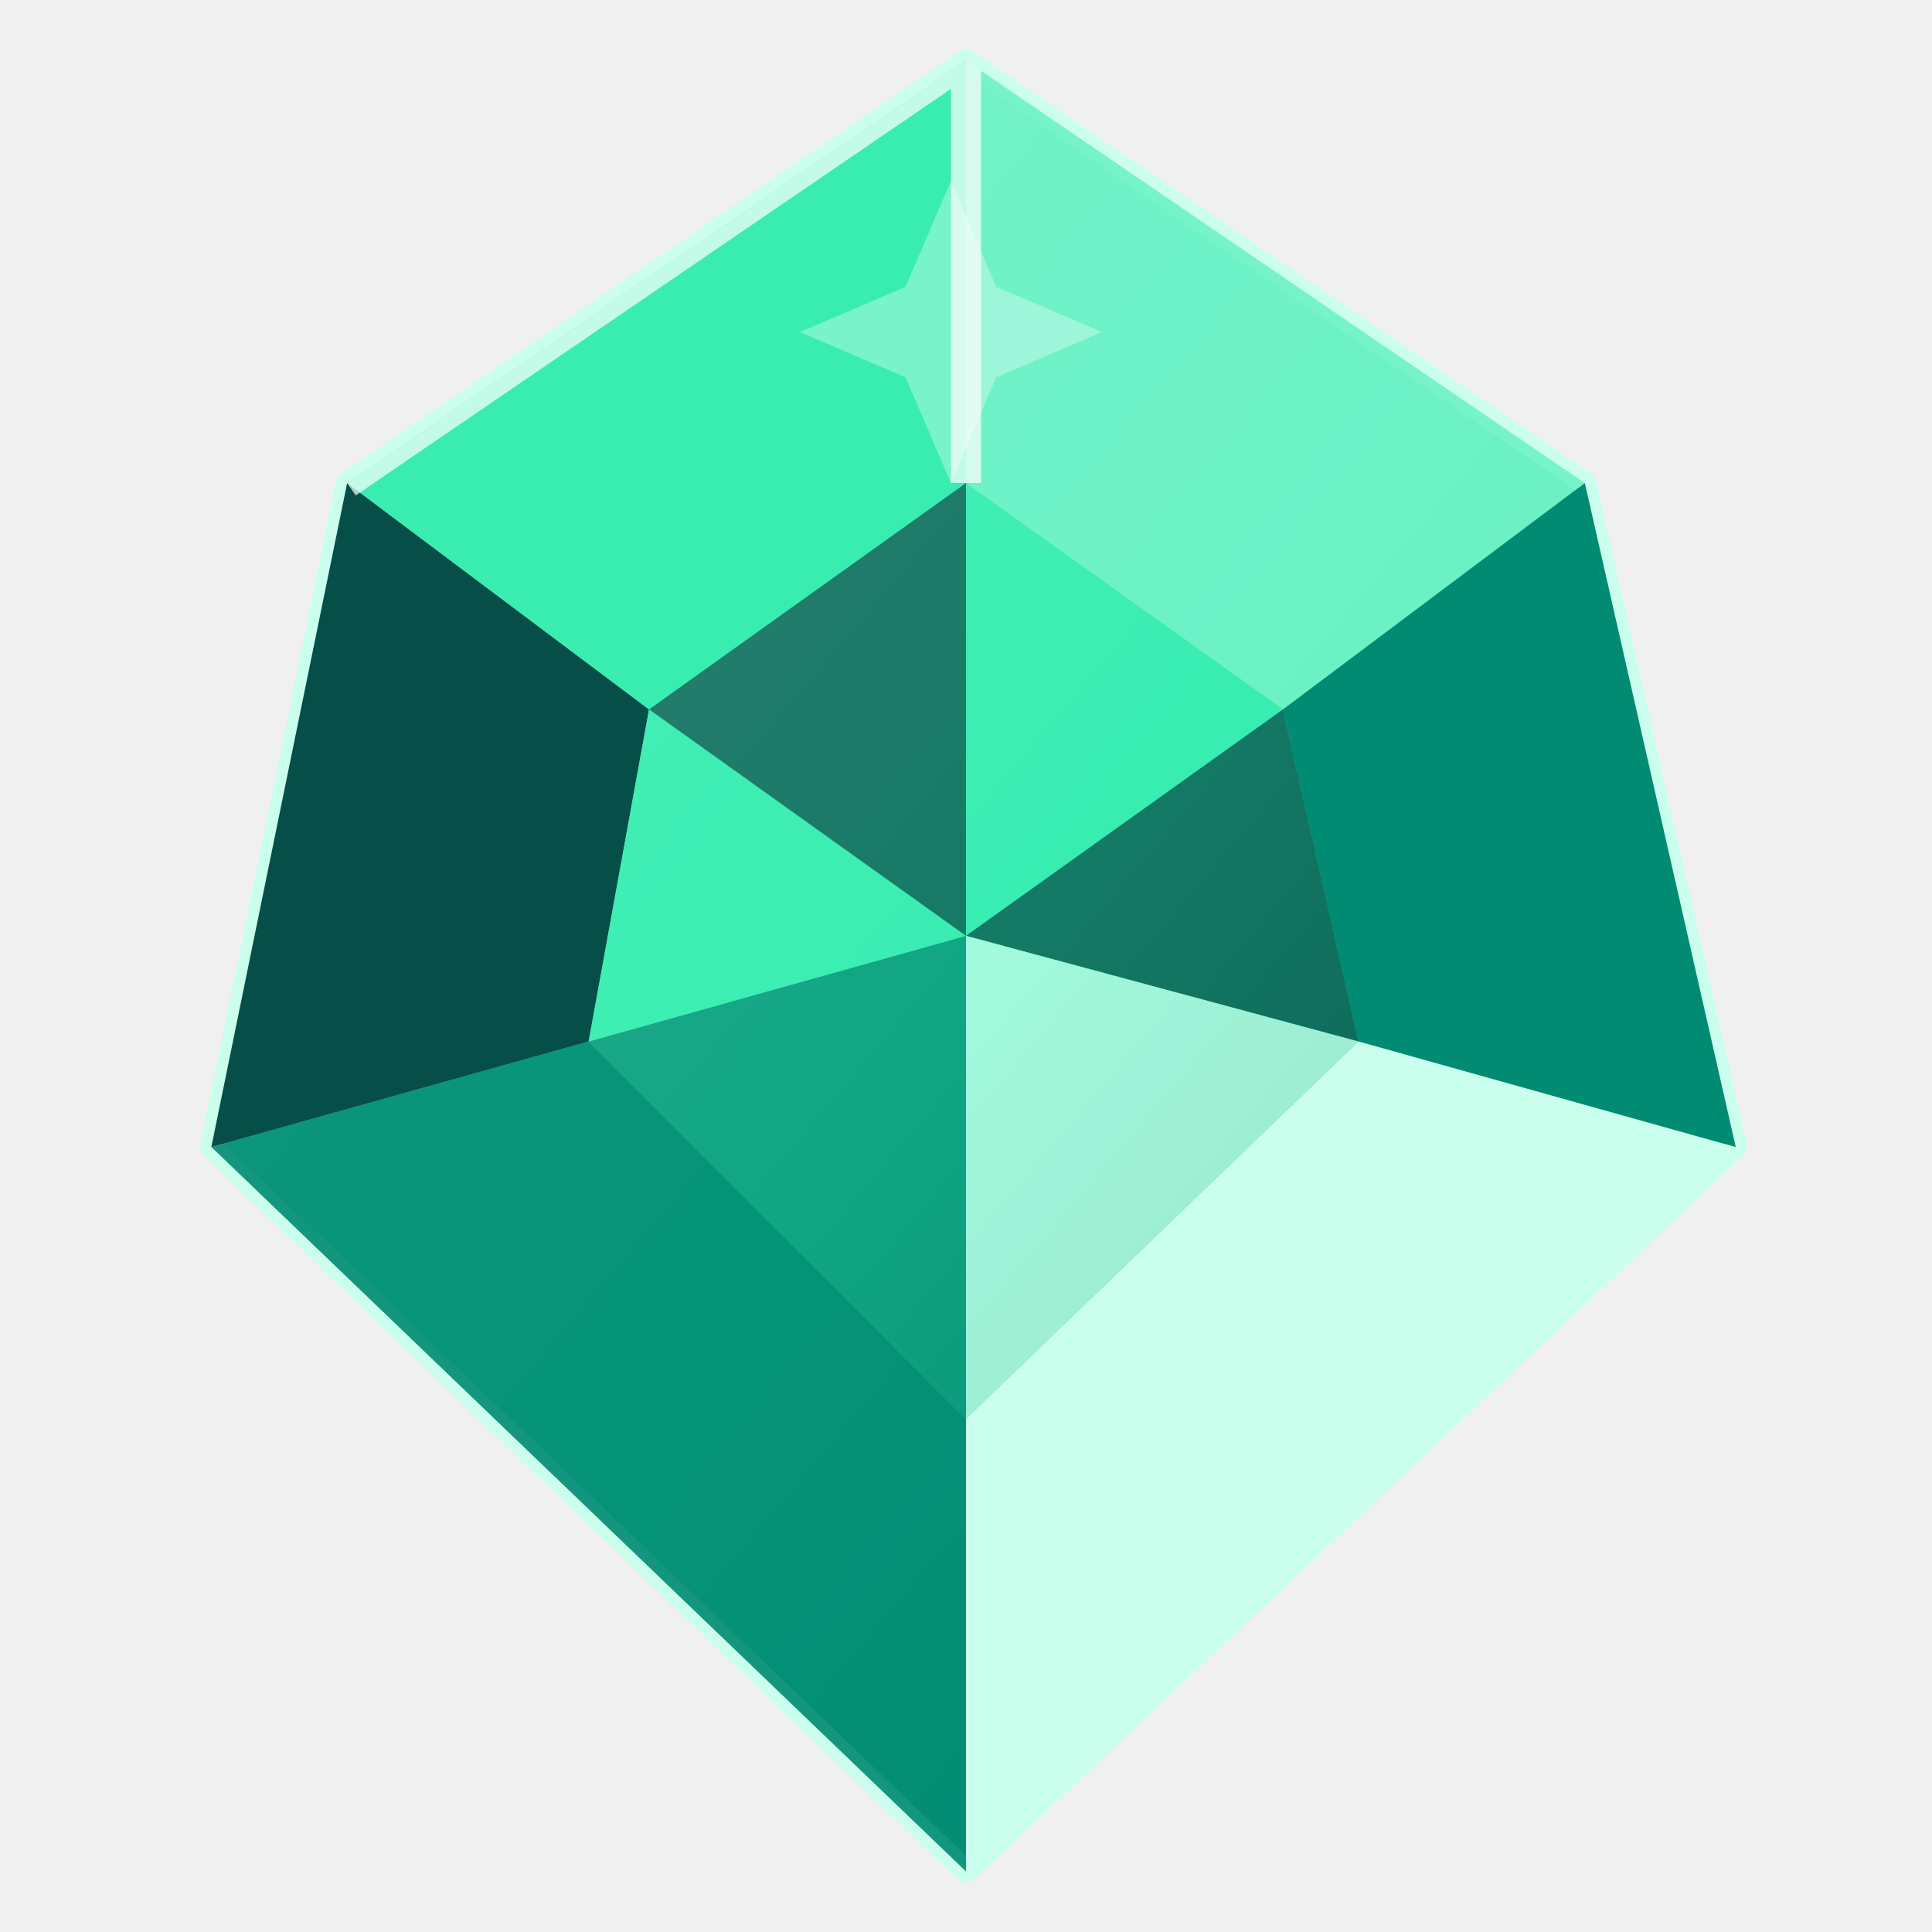
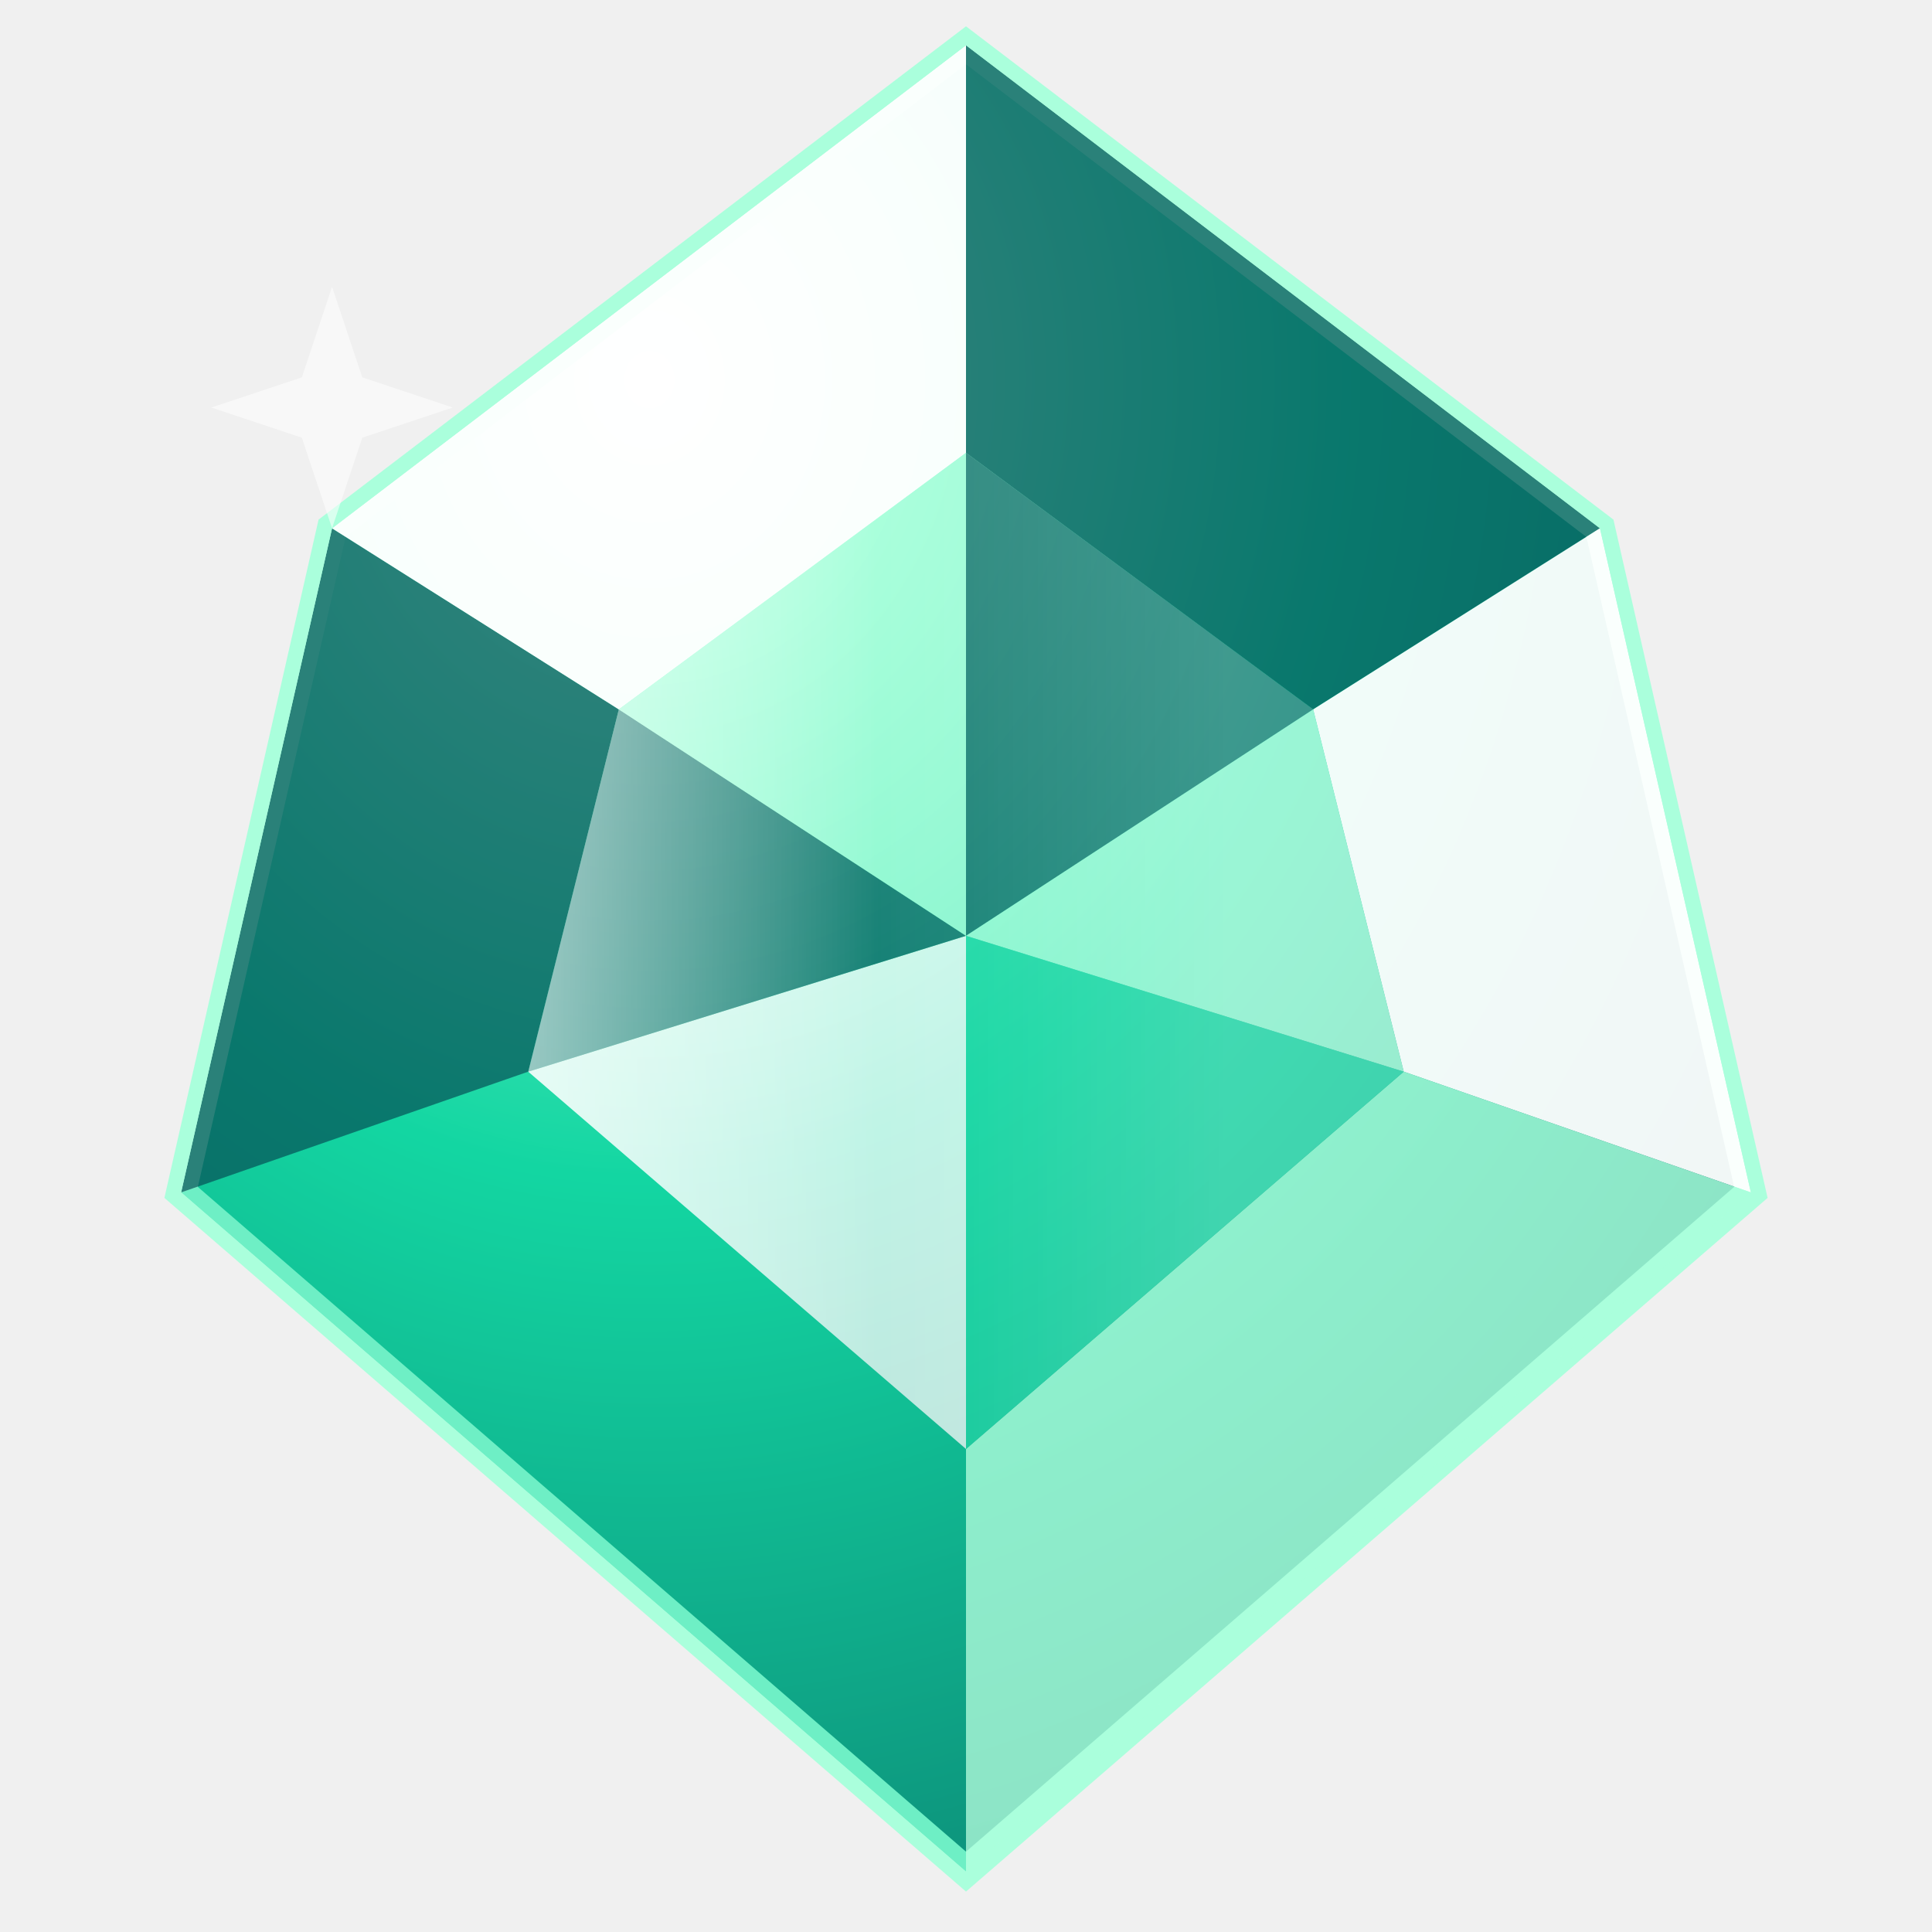
- <svg xmlns="http://www.w3.org/2000/svg" width="128" height="128" viewBox="0 0 128 128">
+ <svg xmlns="http://www.w3.org/2000/svg" viewBox="0 0 128 128">
  <defs>
-     <linearGradient id="body" x1="0" y1="0" x2="1" y2="1">
-       <stop stop-color="#caffed" />
-       <stop offset=".5" stop-color="#39edb1" />
-       <stop offset="1" stop-color="#064e48" />
+     <radialGradient id="shine" cx="30%" cy="18%" r="88%">
+       <stop stop-color="#fff" />
+       <stop offset=".18" stop-color="#aaffdc" />
+       <stop offset=".5" stop-color="#13d6a2" />
+       <stop offset="1" stop-color="#075e5e" />
+     </radialGradient>
+     <linearGradient id="flash">
+       <stop stop-color="#fff" stop-opacity=".8" />
+       <stop offset=".4" stop-color="#fff" stop-opacity="0" />
+       <stop offset=".8" stop-color="#fff" stop-opacity=".28" />
    </linearGradient>
    <clipPath id="cut">
-       <polygon points="64,4 105,32 115,76 64,124 14,76 23,32" />
+       <polygon points="64,3 106,35 116,79 64,124 12,79 22,35" />
    </clipPath>
  </defs>
-   <polygon points="64,4 105,32 115,76 64,124 14,76 23,32" fill="url(#body)" stroke="#caffed" stroke-width="1.5" stroke-linejoin="round" />
+   <polygon points="64,3 106,35 116,79 64,124 12,79 22,35" fill="url(#shine)" stroke="#aaffdc" stroke-width="2" />
  <g clip-path="url(#cut)">
-     <polygon points="64,4,105,32,85,47,64,32" fill="#39edb1" opacity=".9" />
-     <polygon points="64,32,85,47,64,62" fill="#39edb1" opacity=".85" />
-     <polygon points="105,32,115,76,90,69,85,47" fill="#008b72" opacity="1" />
-     <polygon points="85,47,90,69,64,62" fill="#064e48" opacity=".72" />
-     <polygon points="115,76,64,124,64,94,90,69" fill="#caffed" opacity="1" />
-     <polygon points="90,69,64,94,64,62" fill="#caffed" opacity=".72" />
-     <polygon points="64,124,14,76,39,69,64,94" fill="#008b72" opacity=".9" />
-     <polygon points="64,94,39,69,64,62" fill="#008b72" opacity=".72" />
-     <polygon points="14,76,23,32,43,47,39,69" fill="#064e48" opacity="1" />
-     <polygon points="39,69,43,47,64,62" fill="#39edb1" opacity=".85" />
-     <polygon points="23,32,64,4,64,32,43,47" fill="#39edb1" opacity="1" />
-     <polygon points="43,47,64,32,64,62" fill="#064e48" opacity=".72" />
-     <path d="M64,4 105,32 85,47 64,32Z" fill="white" opacity=".26" />
-     <path d="M23,32 64,4 64,32" fill="none" stroke="white" stroke-opacity=".7" stroke-width="2" />
+     <polygon points="64,3,106,35,87,47,64,30" fill="#075e5e" opacity="0.78" />
+     <polygon points="64,30,87,47,64,62" fill="#075e5e" opacity=".73" />
+     <polygon points="106,35,116,79,93,71,87,47" fill="#fff" opacity="0.94" />
+     <polygon points="87,47,93,71,64,62" fill="#aaffdc" opacity=".73" />
+     <polygon points="116,79,64,124,64,96,93,71" fill="#aaffdc" opacity="0.82" />
+     <polygon points="93,71,64,96,64,62" fill="#13d6a2" opacity=".73" />
+     <polygon points="64,124,12,79,35,71,64,96" fill="#13d6a2" opacity="0.4" />
+     <polygon points="64,96,35,71,64,62" fill="#fff" opacity=".73" />
+     <polygon points="12,79,22,35,41,47,35,71" fill="#075e5e" opacity="0.78" />
+     <polygon points="35,71,41,47,64,62" fill="#075e5e" opacity=".73" />
+     <polygon points="22,35,64,3,64,30,41,47" fill="#fff" opacity="0.94" />
+     <polygon points="41,47,64,30,64,62" fill="#aaffdc" opacity=".73" />
+     <polygon points="64,30 87,47 93,71 64,96 35,71 41,47" fill="url(#flash)" opacity=".7" />
  </g>
-   <path d="M60 19l3 -7 3 7 7 3 -7 3 -3 7 -3 -7 -7 -3Z" fill="#fff" opacity=".32" />
+   <path d="M20 25l2-6 2 6 6 2-6 2-2 6-2-6-6-2Z" fill="#fff" opacity=".55" />
</svg>
